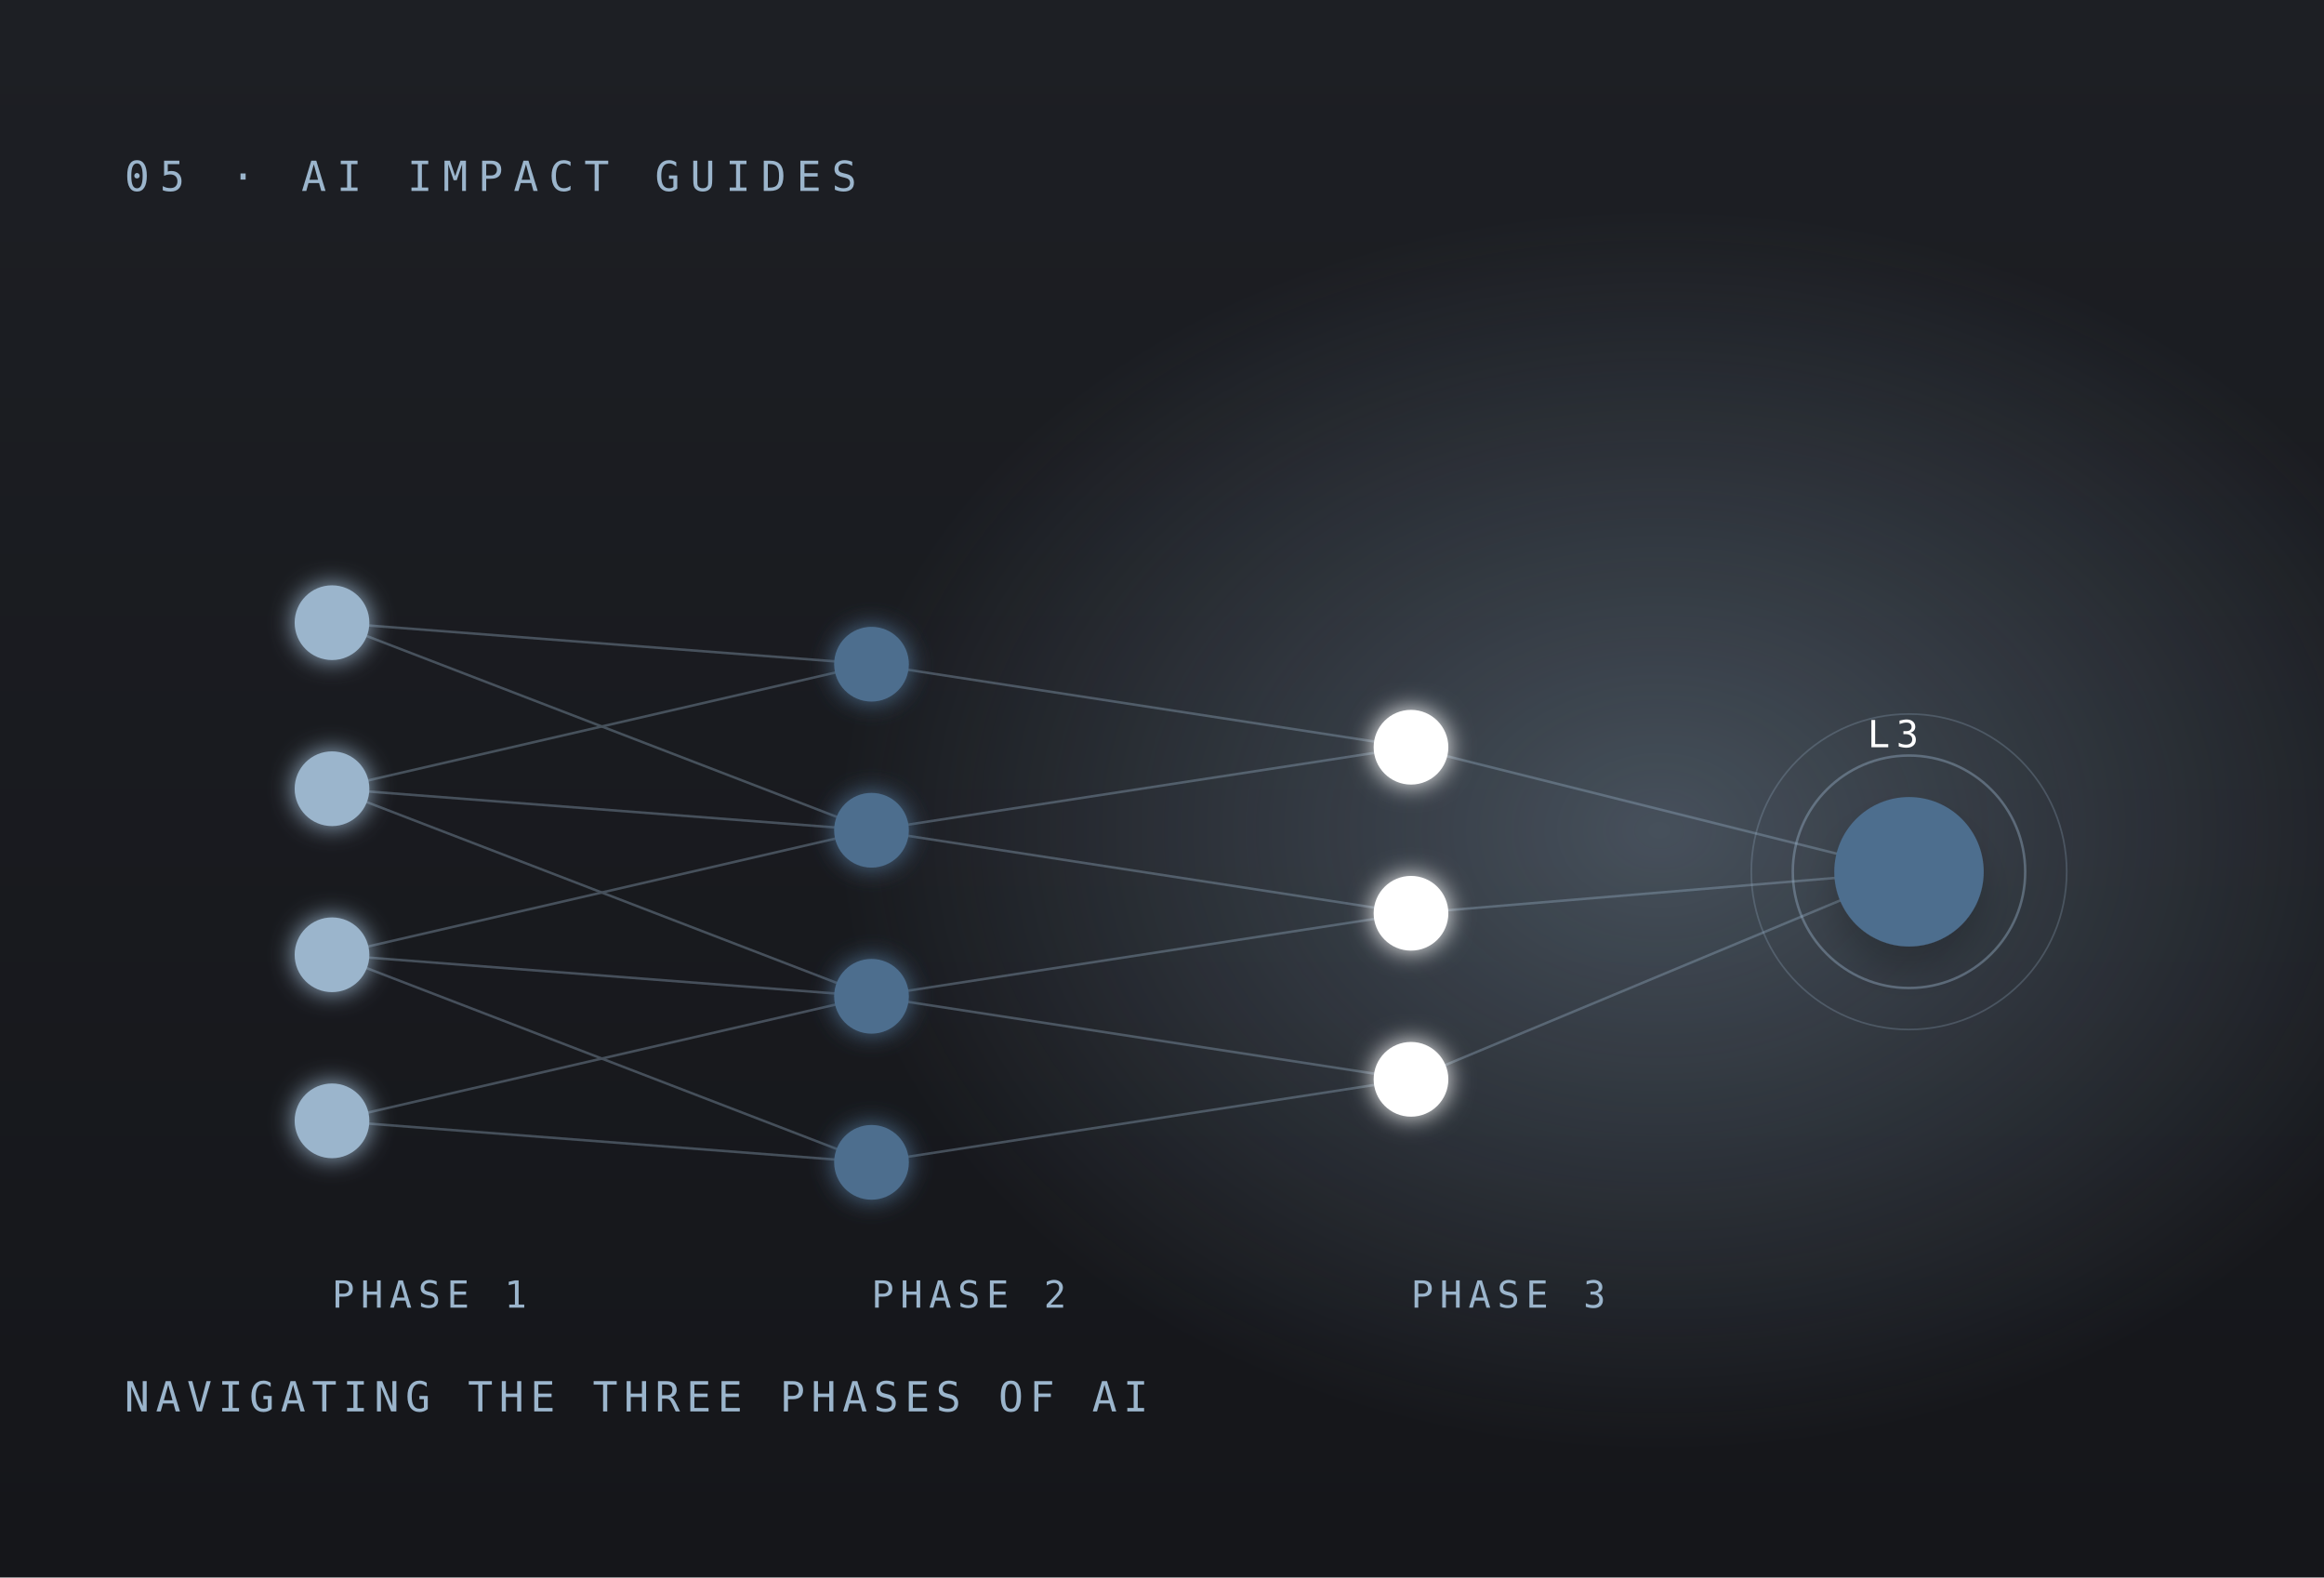
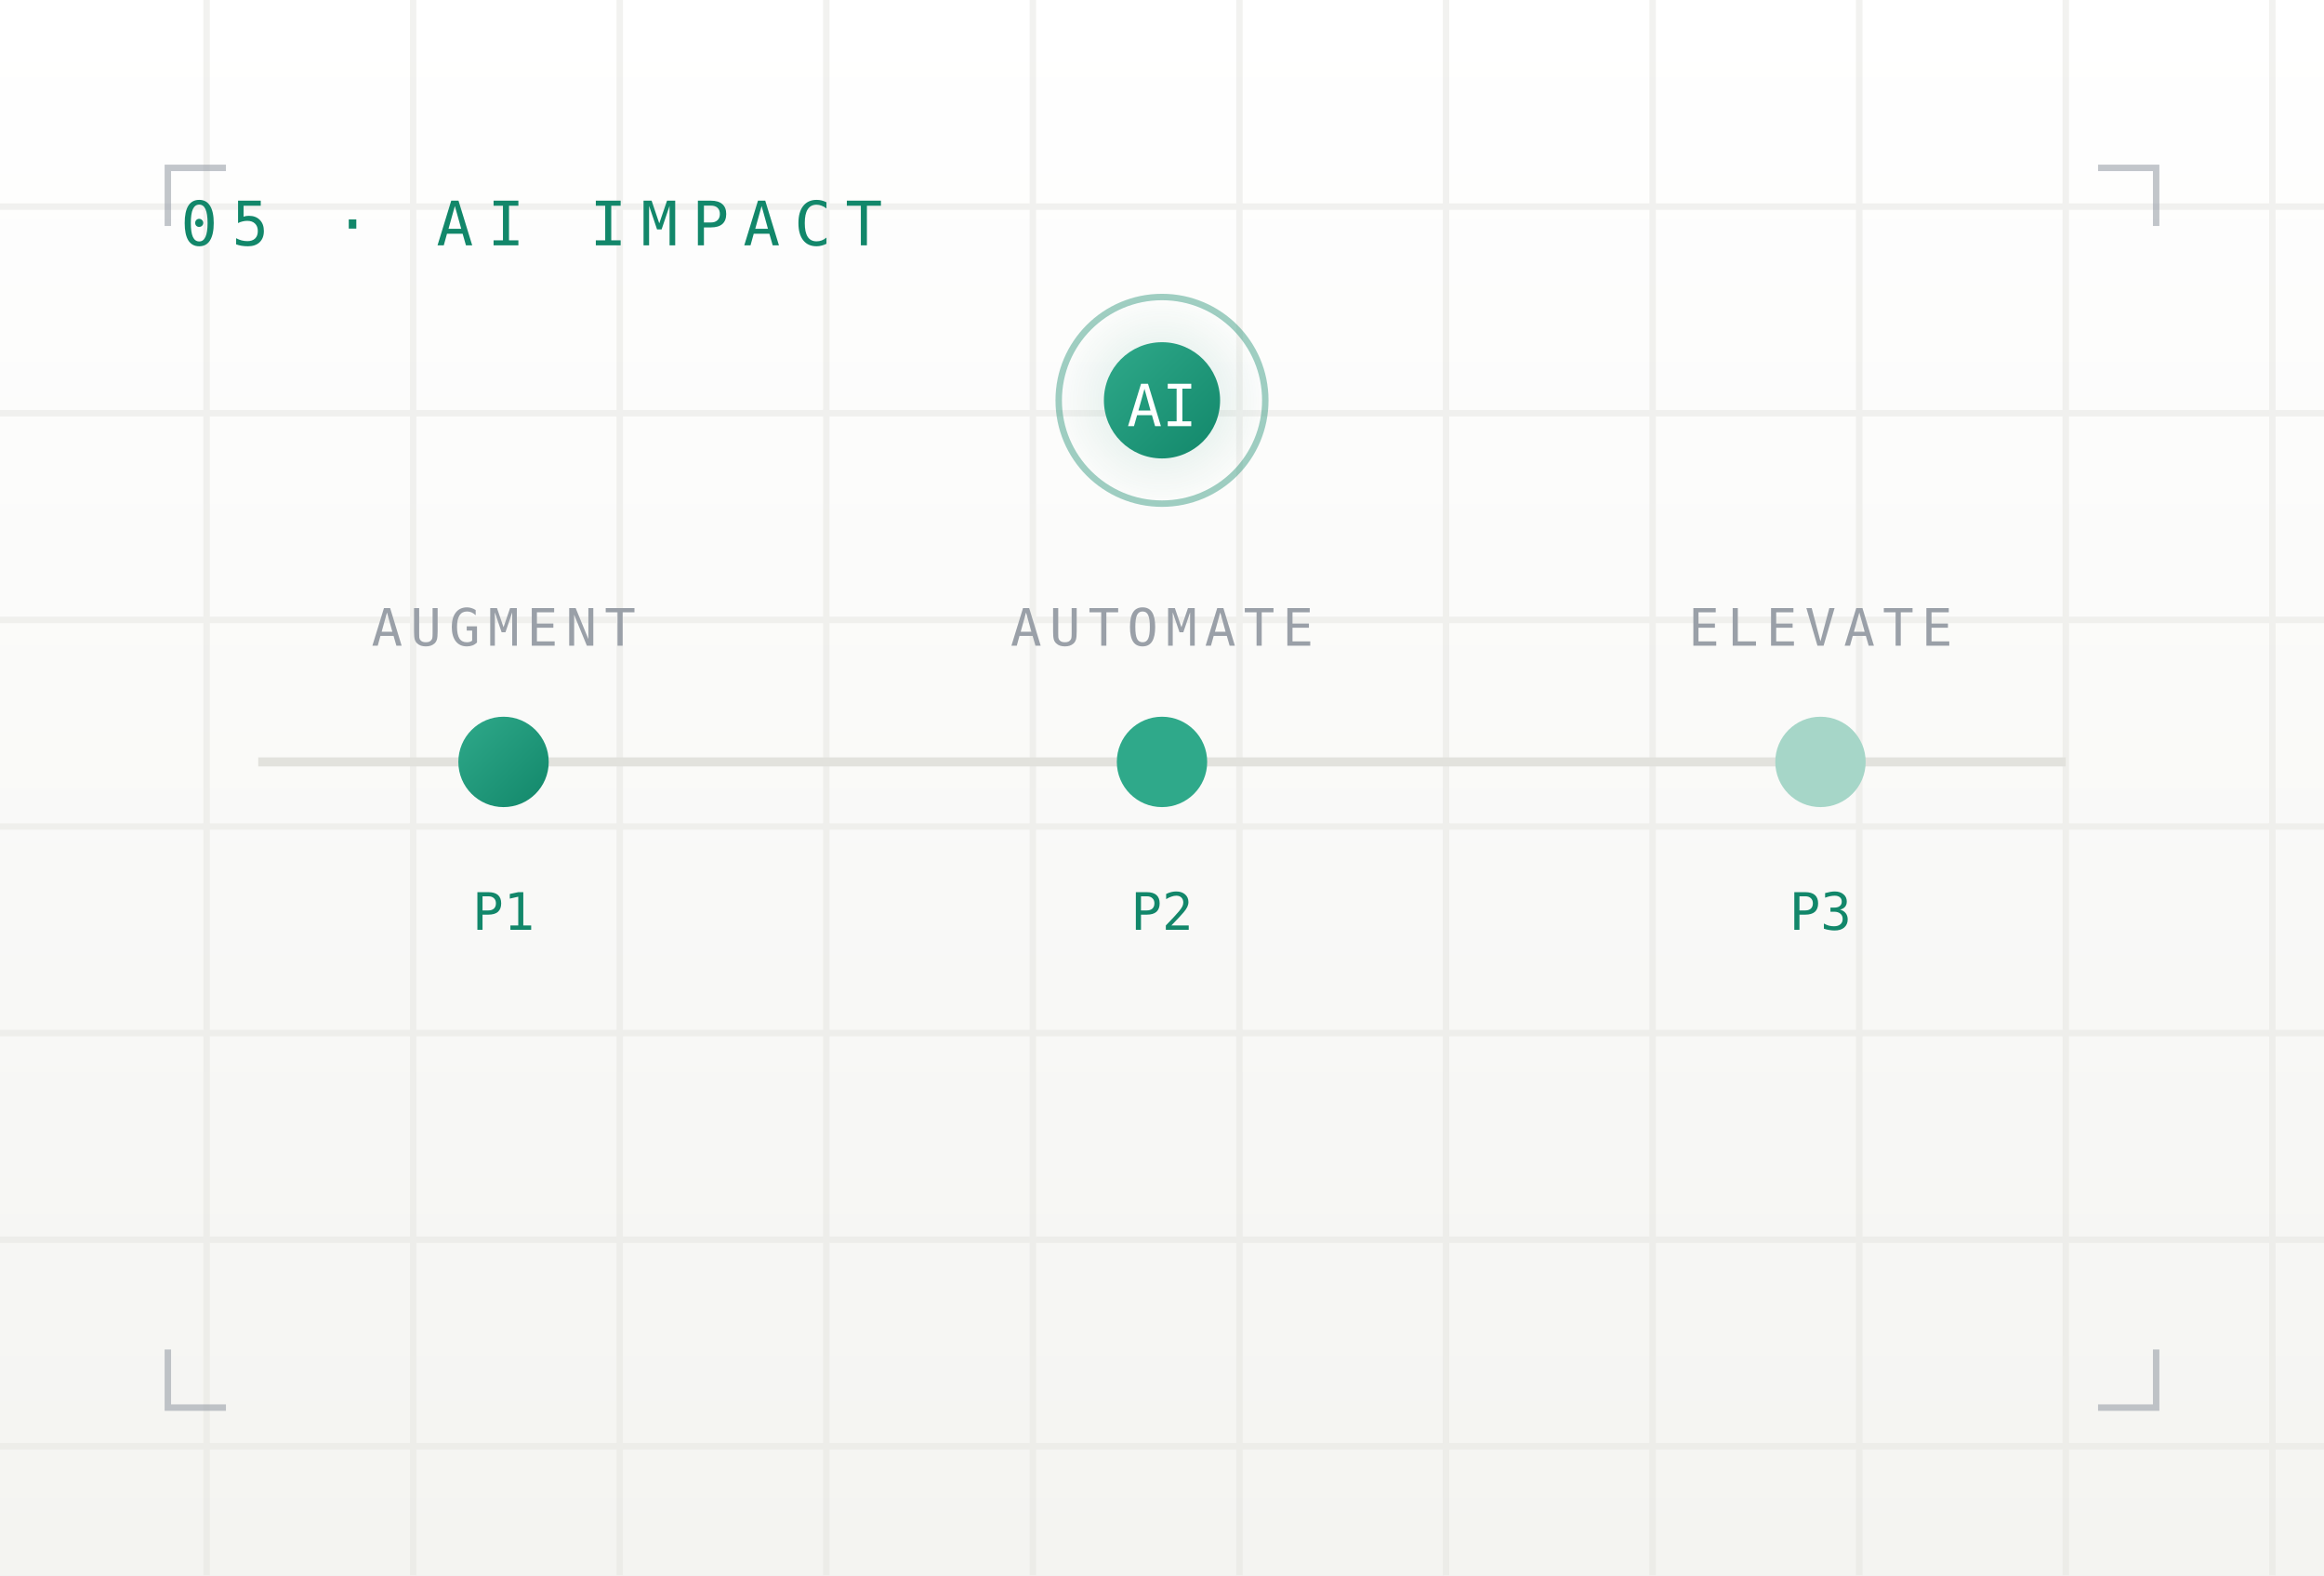
- <svg xmlns="http://www.w3.org/2000/svg" viewBox="0 0 560 380" font-family="Manrope,sans-serif">
+ <svg xmlns="http://www.w3.org/2000/svg" viewBox="0 0 360 244" font-family="'Manrope','Segoe UI',system-ui,sans-serif">
  <defs>
-     <linearGradient id="bg" x1="0%" y1="0%" x2="0%" y2="100%">
-       <stop offset="0%" stop-color="#FFFFFF" />
-       <stop offset="100%" stop-color="#F0F0EE" />
+     <linearGradient id="pg" x1="0" y1="0" x2="0" y2="1">
+       <stop offset="0" stop-color="#FFFFFF" />
+       <stop offset="1" stop-color="#F4F4F1" />
    </linearGradient>
-     <linearGradient id="bgDark" x1="0%" y1="0%" x2="0%" y2="100%">
-       <stop offset="0%" stop-color="#1d1f24" />
-       <stop offset="100%" stop-color="#15161A" />
+     <linearGradient id="acc" x1="0" y1="0" x2="1" y2="1">
+       <stop offset="0" stop-color="#2FA98A" />
+       <stop offset="1" stop-color="#12876A" />
    </linearGradient>
-     <linearGradient id="node" x1="0%" y1="0%" x2="100%" y2="100%">
-       <stop offset="0%" stop-color="#6889A8" />
-       <stop offset="100%" stop-color="#4E6E8E" />
-     </linearGradient>
-     <linearGradient id="nodeDark" x1="0%" y1="0%" x2="100%" y2="100%">
-       <stop offset="0%" stop-color="#2c2f36" />
-       <stop offset="100%" stop-color="#15161A" />
-     </linearGradient>
-     <linearGradient id="accentGrad" x1="0%" y1="0%" x2="100%" y2="0%">
-       <stop offset="0%" stop-color="#4E6E8E" />
-       <stop offset="100%" stop-color="#9BB5CC" />
-     </linearGradient>
-     <linearGradient id="step1" x1="0%" y1="0%" x2="0%" y2="100%">
-       <stop offset="0%" stop-color="#FFFFFF" />
-       <stop offset="100%" stop-color="#F0F0EE" />
-     </linearGradient>
-     <linearGradient id="step2" x1="0%" y1="0%" x2="0%" y2="100%">
-       <stop offset="0%" stop-color="#F0F0EE" />
-       <stop offset="100%" stop-color="#E2E2DD" />
-     </linearGradient>
-     <linearGradient id="step3" x1="0%" y1="0%" x2="0%" y2="100%">
-       <stop offset="0%" stop-color="#2D3036" />
-       <stop offset="100%" stop-color="#15161A" />
-     </linearGradient>
-     <radialGradient id="centerGlow" cx="50%" cy="50%" r="50%">
-       <stop offset="0%" stop-color="#4E6E8E" stop-opacity="0.22" />
-       <stop offset="100%" stop-color="#4E6E8E" stop-opacity="0" />
+     <radialGradient id="halo" cx="0.5" cy="0.5" r="0.5">
+       <stop offset="0" stop-color="#12876A" stop-opacity="0.16" />
+       <stop offset="1" stop-color="#12876A" stop-opacity="0" />
    </radialGradient>
-     <radialGradient id="softGlow" cx="50%" cy="50%" r="50%">
-       <stop offset="0%" stop-color="#9BB5CC" stop-opacity="0.35" />
-       <stop offset="100%" stop-color="#9BB5CC" stop-opacity="0" />
-     </radialGradient>
-     <filter id="dropShadow" x="-50%" y="-50%" width="200%" height="200%">
-       <feGaussianBlur in="SourceAlpha" stdDeviation="4" />
-       <feOffset dx="0" dy="6" />
+     <filter id="sh" x="-30%" y="-30%" width="160%" height="160%">
+       <feGaussianBlur in="SourceAlpha" stdDeviation="5" />
+       <feOffset dy="7" />
      <feComponentTransfer>
-         <feFuncA type="linear" slope="0.18" />
+         <feFuncA type="linear" slope="0.10" />
      </feComponentTransfer>
      <feMerge>
        <feMergeNode />
        <feMergeNode in="SourceGraphic" />
      </feMerge>
    </filter>
-     <filter id="softShadow" x="-50%" y="-50%" width="200%" height="200%">
-       <feGaussianBlur in="SourceAlpha" stdDeviation="2" />
-       <feOffset dx="0" dy="3" />
-       <feComponentTransfer>
-         <feFuncA type="linear" slope="0.15" />
-       </feComponentTransfer>
-       <feMerge>
-         <feMergeNode />
-         <feMergeNode in="SourceGraphic" />
-       </feMerge>
-     </filter>
-     <filter id="glow" x="-100%" y="-100%" width="300%" height="300%">
-       <feGaussianBlur stdDeviation="3" />
-       <feMerge>
-         <feMergeNode />
-         <feMergeNode in="SourceGraphic" />
-       </feMerge>
-     </filter>
-     <pattern id="dotgrid" x="0" y="0" width="20" height="20" patternUnits="userSpaceOnUse">
-       <circle cx="2" cy="2" r="1" fill="#E6E6E2" />
-     </pattern>
  </defs>
-   <rect width="560" height="380" fill="url(#bgDark)" />
-   <ellipse cx="400" cy="200" rx="200" ry="150" fill="url(#softGlow)" />
-   <text x="30" y="46" font-size="10" letter-spacing="2.5" fill="#9BB5CC" font-family="JetBrains Mono,monospace">05 · AI IMPACT GUIDES</text>
-   <g transform="translate(80,210)">
-     <g stroke="#9BB5CC" stroke-width="0.6" opacity="0.35">
-       <line x1="0" y1="-60" x2="130" y2="-50" />
-       <line x1="0" y1="-60" x2="130" y2="-10" />
-       <line x1="0" y1="-20" x2="130" y2="-50" />
-       <line x1="0" y1="-20" x2="130" y2="-10" />
-       <line x1="0" y1="-20" x2="130" y2="30" />
-       <line x1="0" y1="20" x2="130" y2="-10" />
-       <line x1="0" y1="20" x2="130" y2="30" />
-       <line x1="0" y1="20" x2="130" y2="70" />
-       <line x1="0" y1="60" x2="130" y2="30" />
-       <line x1="0" y1="60" x2="130" y2="70" />
-       <line x1="130" y1="-50" x2="260" y2="-30" />
-       <line x1="130" y1="-10" x2="260" y2="-30" />
-       <line x1="130" y1="-10" x2="260" y2="10" />
-       <line x1="130" y1="30" x2="260" y2="10" />
-       <line x1="130" y1="30" x2="260" y2="50" />
-       <line x1="130" y1="70" x2="260" y2="50" />
-       <line x1="260" y1="-30" x2="380" y2="0" />
-       <line x1="260" y1="10" x2="380" y2="0" />
-       <line x1="260" y1="50" x2="380" y2="0" />
-     </g>
-     <g fill="#9BB5CC" filter="url(#glow)">
-       <circle cx="0" cy="-60" r="9" />
-       <circle cx="0" cy="-20" r="9" />
-       <circle cx="0" cy="20" r="9" />
-       <circle cx="0" cy="60" r="9" />
-     </g>
-     <g fill="#4E6E8E" filter="url(#glow)">
-       <circle cx="130" cy="-50" r="9" />
-       <circle cx="130" cy="-10" r="9" />
-       <circle cx="130" cy="30" r="9" />
-       <circle cx="130" cy="70" r="9" />
-     </g>
-     <g fill="#FFFFFF" filter="url(#glow)">
-       <circle cx="260" cy="-30" r="9" />
-       <circle cx="260" cy="10" r="9" />
-       <circle cx="260" cy="50" r="9" />
-     </g>
-     <g filter="url(#dropShadow)">
-       <circle cx="380" cy="0" r="18" fill="#4E6E8E" />
-     </g>
-     <circle cx="380" cy="0" r="28" fill="none" stroke="#9BB5CC" stroke-width="0.6" opacity="0.4" />
-     <circle cx="380" cy="0" r="38" fill="none" stroke="#9BB5CC" stroke-width="0.4" opacity="0.25" />
-     <g font-size="9" letter-spacing="1.5" font-family="JetBrains Mono,monospace" fill="#9BB5CC">
-       <text x="0" y="105">PHASE 1</text>
-       <text x="130" y="105">PHASE 2</text>
-       <text x="260" y="105">PHASE 3</text>
-       <text x="368" y="105" fill="#5A5E66" />
-       <text x="370" y="-30" fill="#FFFFFF">L3</text>
-     </g>
+   <rect width="360" height="244" fill="url(#pg)" />
+   <g stroke="#E2E2DD" stroke-width="1" opacity="0.45">
+     <line x1="32" y1="0" x2="32" y2="244" />
+     <line x1="64" y1="0" x2="64" y2="244" />
+     <line x1="96" y1="0" x2="96" y2="244" />
+     <line x1="128" y1="0" x2="128" y2="244" />
+     <line x1="160" y1="0" x2="160" y2="244" />
+     <line x1="192" y1="0" x2="192" y2="244" />
+     <line x1="224" y1="0" x2="224" y2="244" />
+     <line x1="256" y1="0" x2="256" y2="244" />
+     <line x1="288" y1="0" x2="288" y2="244" />
+     <line x1="320" y1="0" x2="320" y2="244" />
+     <line x1="352" y1="0" x2="352" y2="244" />
+     <line x1="0" y1="32" x2="360" y2="32" />
+     <line x1="0" y1="64" x2="360" y2="64" />
+     <line x1="0" y1="96" x2="360" y2="96" />
+     <line x1="0" y1="128" x2="360" y2="128" />
+     <line x1="0" y1="160" x2="360" y2="160" />
+     <line x1="0" y1="192" x2="360" y2="192" />
+     <line x1="0" y1="224" x2="360" y2="224" />
  </g>
-   <text x="30" y="340" font-size="10" letter-spacing="1.5" fill="#9BB5CC" font-family="JetBrains Mono,monospace">NAVIGATING THE THREE PHASES OF AI</text>
+   <g stroke="#9AA0A8" stroke-width="1" opacity="0.6" fill="none">
+     <path d="M26 35 V26 H35" />
+     <path d="M325 26 H334 V35" />
+     <path d="M26 209 V218 H35" />
+     <path d="M334 209 V218 H325" />
+   </g>
+   <text x="28" y="38" font-family="'JetBrains Mono','SFMono-Regular',ui-monospace,monospace" font-size="9.5" letter-spacing="2.2" fill="#12876A">05 · AI IMPACT</text>
+   <line x1="40" y1="118" x2="320" y2="118" stroke="#E2E2DD" stroke-width="1.4" />
+   <circle cx="78" cy="118" r="7" fill="url(#acc)" />
+   <text x="78" y="100" text-anchor="middle" font-family="'JetBrains Mono','SFMono-Regular',ui-monospace,monospace" font-size="8" letter-spacing="1.2" fill="#9AA0A8">AUGMENT</text>
+   <text x="78" y="144" text-anchor="middle" font-family="'JetBrains Mono','SFMono-Regular',ui-monospace,monospace" font-size="8" fill="#12876A">P1</text>
+   <circle cx="180" cy="118" r="7" fill="#2FA98A" />
+   <text x="180" y="100" text-anchor="middle" font-family="'JetBrains Mono','SFMono-Regular',ui-monospace,monospace" font-size="8" letter-spacing="1.2" fill="#9AA0A8">AUTOMATE</text>
+   <text x="180" y="144" text-anchor="middle" font-family="'JetBrains Mono','SFMono-Regular',ui-monospace,monospace" font-size="8" fill="#12876A">P2</text>
+   <circle cx="282" cy="118" r="7" fill="#A6D6C8" />
+   <text x="282" y="100" text-anchor="middle" font-family="'JetBrains Mono','SFMono-Regular',ui-monospace,monospace" font-size="8" letter-spacing="1.2" fill="#9AA0A8">ELEVATE</text>
+   <text x="282" y="144" text-anchor="middle" font-family="'JetBrains Mono','SFMono-Regular',ui-monospace,monospace" font-size="8" fill="#12876A">P3</text>
+   <circle cx="180" cy="62" r="16" fill="url(#halo)" />
+   <circle cx="180" cy="62" r="16" fill="none" stroke="#12876A" stroke-width="1" opacity="0.4" />
+   <circle cx="180" cy="62" r="9" fill="url(#acc)" />
+   <text x="180" y="66" text-anchor="middle" font-family="'JetBrains Mono','SFMono-Regular',ui-monospace,monospace" font-size="9" fill="#FFFFFF">AI</text>
</svg>
